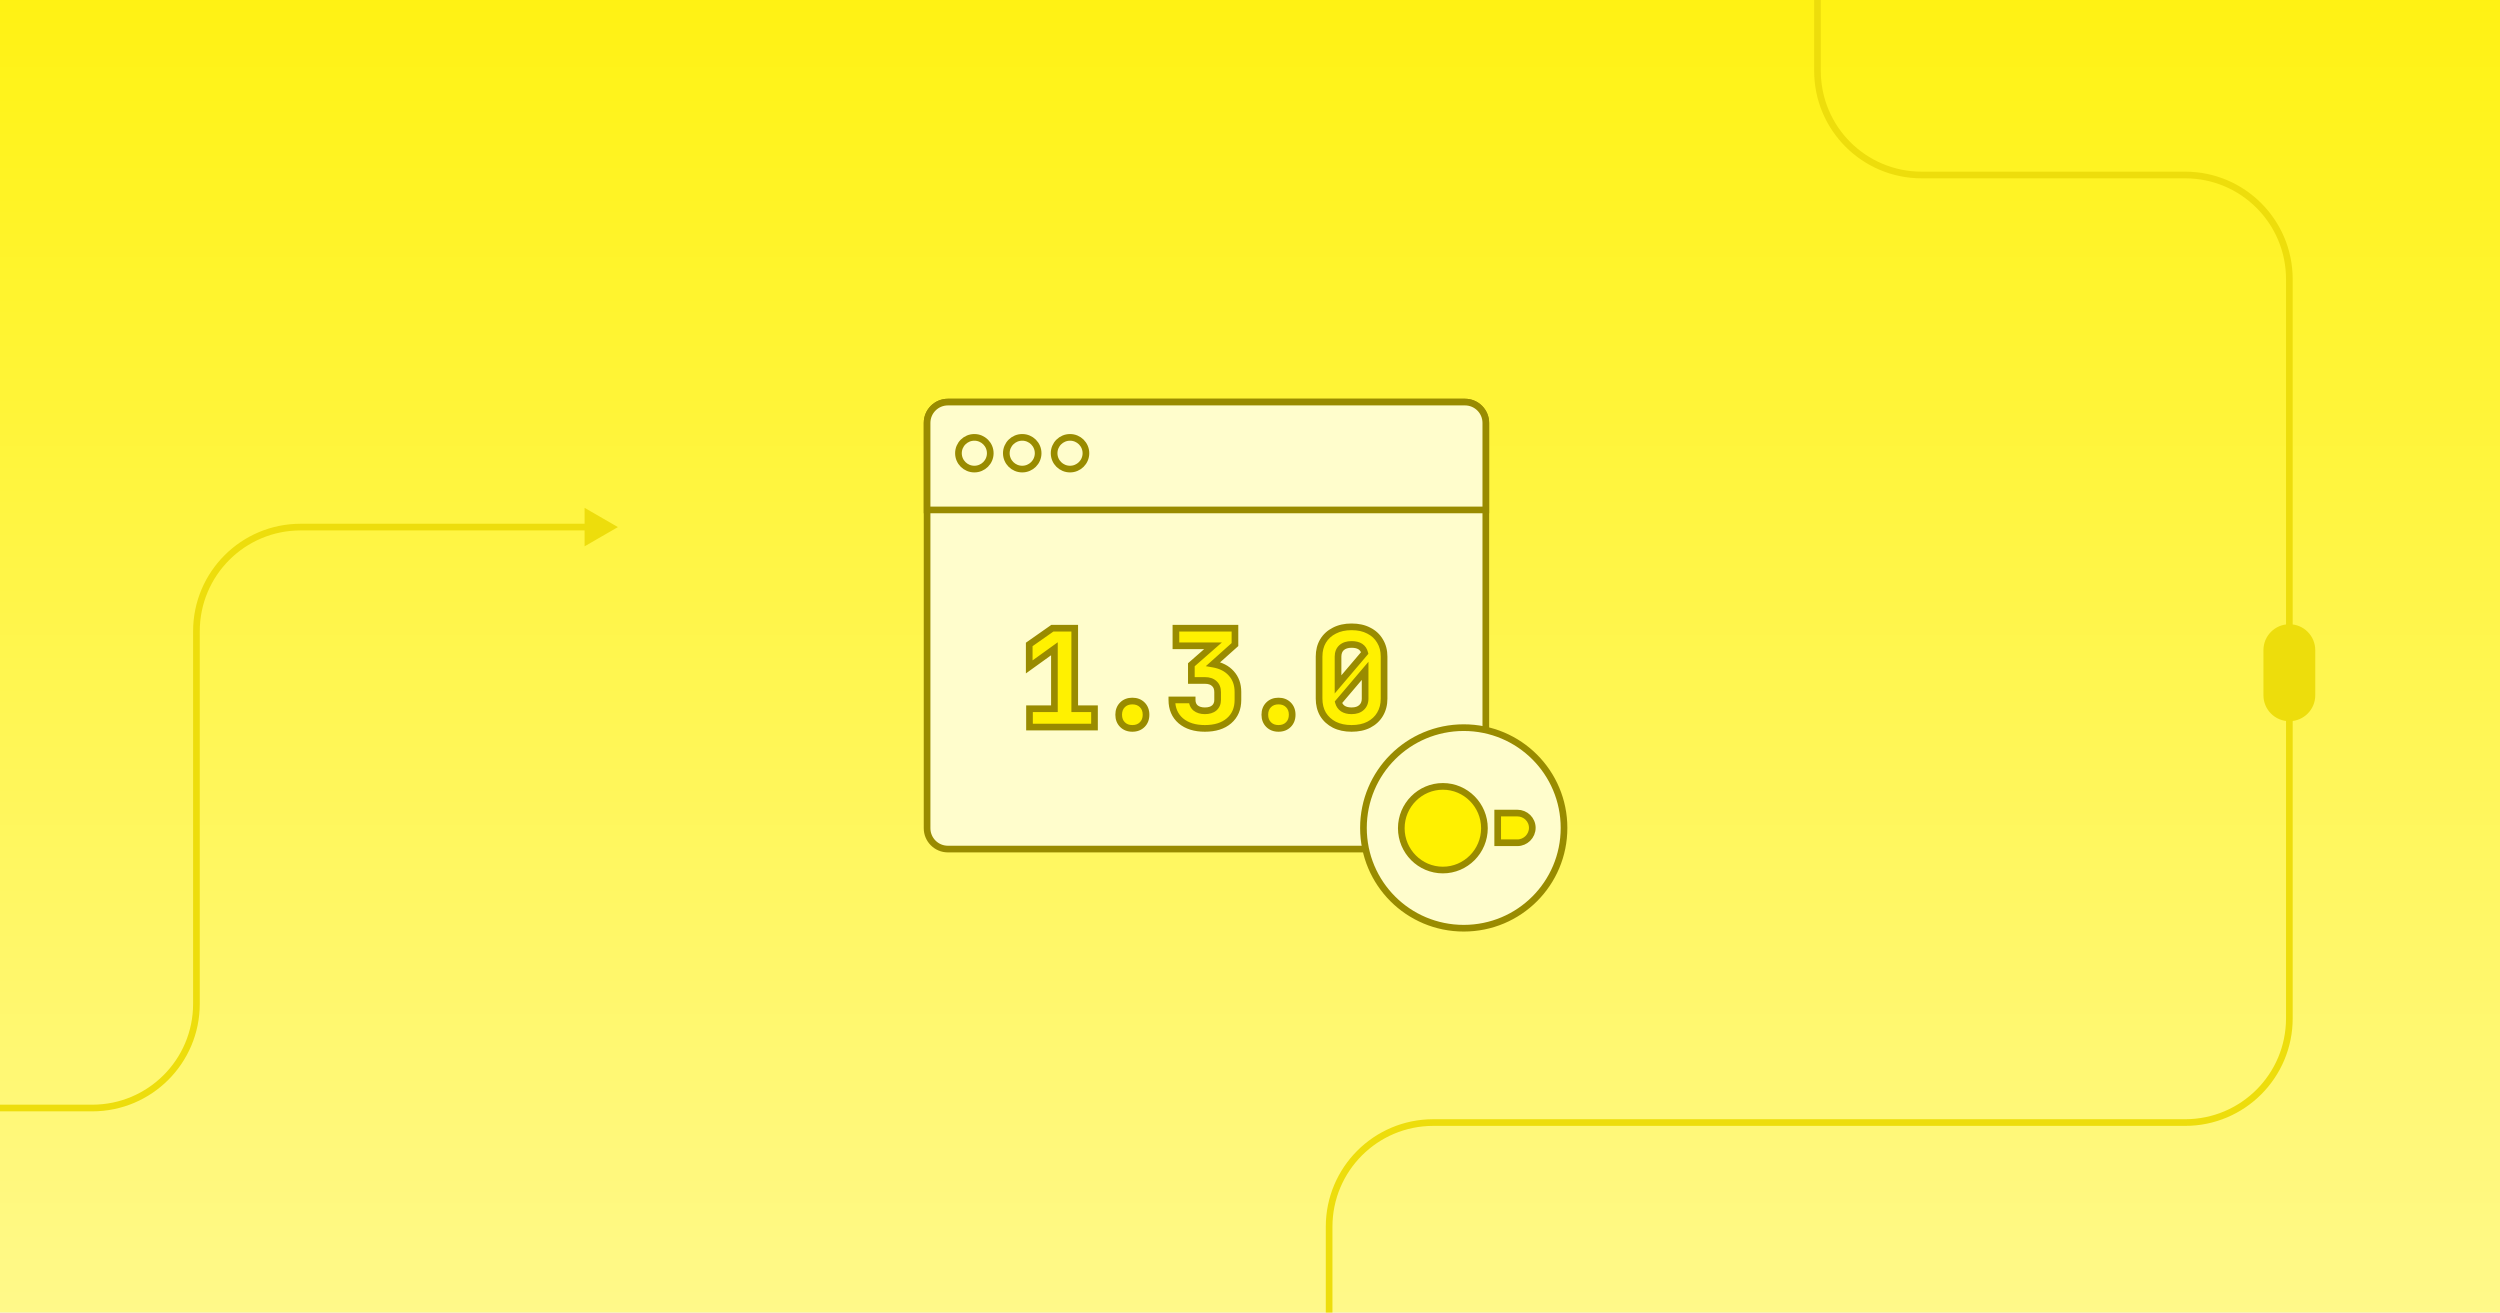
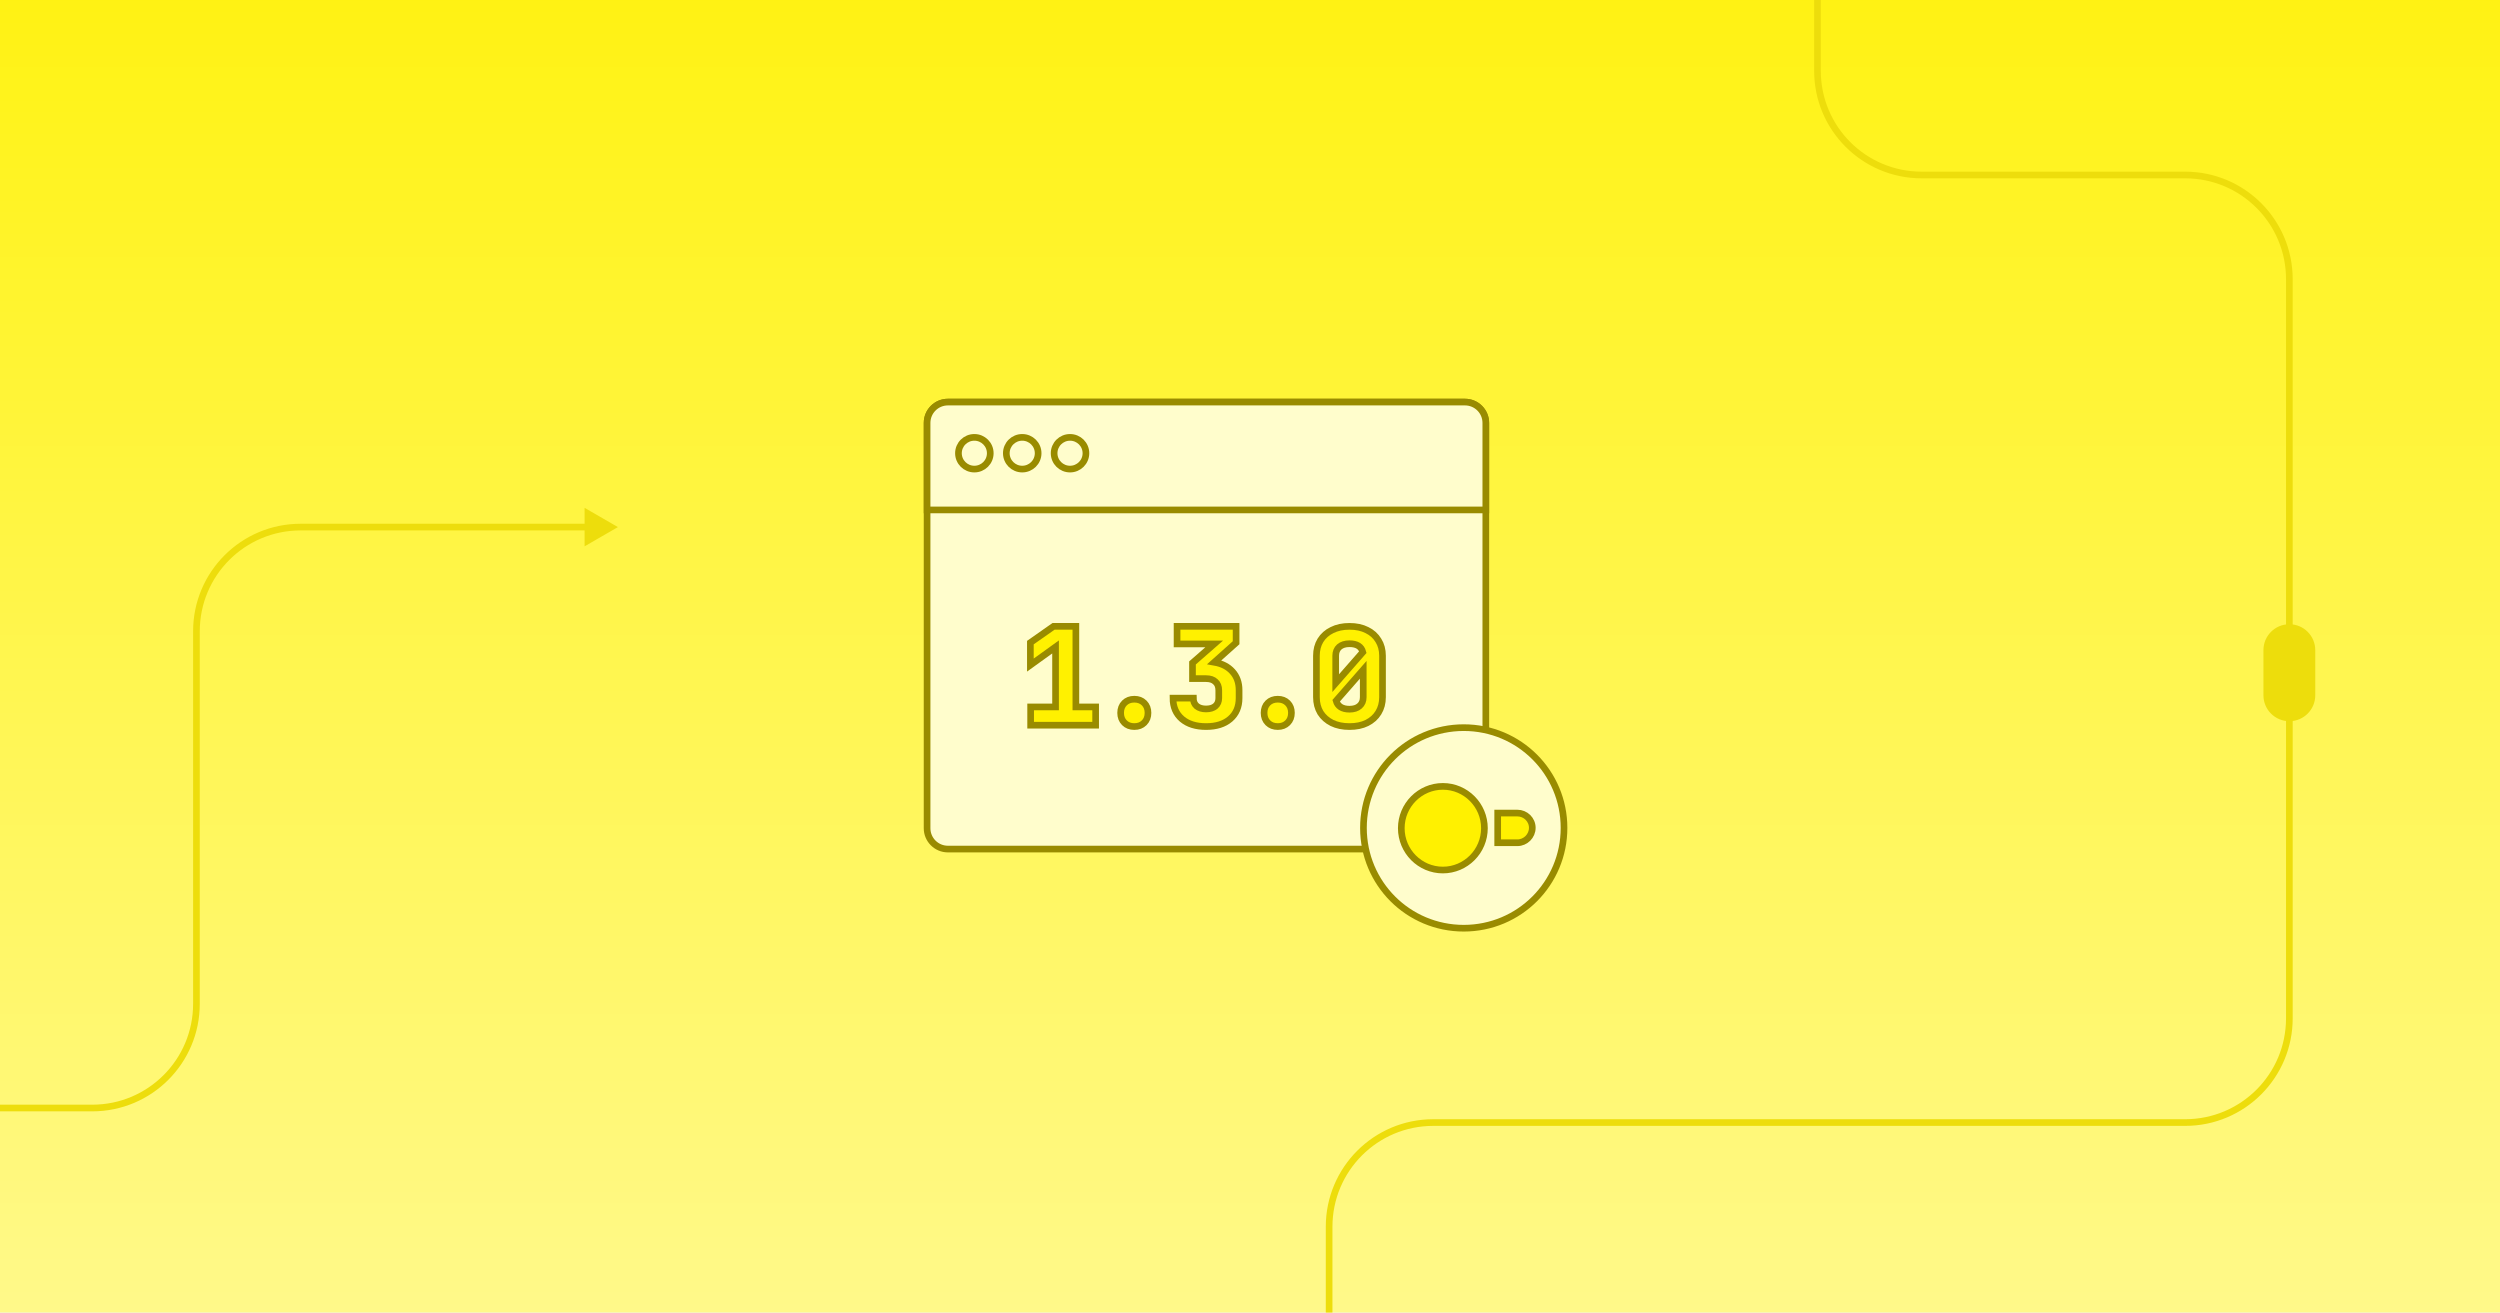
<svg xmlns="http://www.w3.org/2000/svg" width="1200" height="630" viewBox="0 0 1200 630" fill="none">
  <style id="thin-strokes">@media (min-width: 500px) { [stroke-width="3.2"] { stroke-width: 2; } }</style>
  <g clip-path="url(#clip0_17621_12265)">
    <rect width="1200" height="630" fill="url(#paint0_linear_17621_12265)" />
-     <path d="M872.389 -157.639L872.389 33.999C872.389 61.614 894.775 83.999 922.389 83.999L1048.89 83.999C1076.5 83.999 1098.89 106.385 1098.89 133.999L1098.89 488.823C1098.89 516.437 1076.5 538.823 1048.89 538.823L687.978 538.823C660.364 538.823 637.978 561.208 637.978 588.823L637.978 708.9" stroke="#EDDD0C" stroke-width="3.2" stroke-linejoin="round" />
-     <path d="M-55.244 533.448C-56.128 533.448 -56.844 532.732 -56.844 531.848C-56.844 530.965 -56.128 530.248 -55.244 530.248L-55.244 531.848L-55.244 533.448ZM296.601 253.001L280.601 262.239L280.601 243.764L296.601 253.001ZM94.289 303.002L92.689 303.002L94.289 303.002ZM144.289 253.001L144.289 254.601L144.289 253.001ZM44.289 531.848L44.289 533.448L44.289 531.848ZM-55.244 531.848L-55.244 530.248L44.289 530.248L44.289 531.848L44.289 533.448L-55.244 533.448L-55.244 531.848ZM94.289 481.848L92.689 481.848L92.689 303.002L94.289 303.002L95.889 303.002L95.889 481.848L94.289 481.848ZM144.289 253.001L144.289 251.401L282.201 251.401L282.201 253.001L282.201 254.601L144.289 254.601L144.289 253.001ZM94.289 303.002L92.689 303.002C92.689 274.504 115.791 251.401 144.289 251.401L144.289 253.001L144.289 254.601C117.558 254.601 95.889 276.271 95.889 303.002L94.289 303.002ZM44.289 531.848L44.289 530.248C71.02 530.249 92.689 508.579 92.689 481.848L94.289 481.848L95.889 481.848C95.889 510.346 72.787 533.449 44.289 533.448L44.289 531.848Z" fill="#EDDD0C" />
-     <rect x="1088.05" y="301.23" width="21.675" height="43.349" rx="10.837" fill="#EDDD0C" stroke="#EDDD0C" stroke-width="3.2" />
+     <path d="M872.387 -157.639L872.387 33.999C872.387 61.613 894.773 83.999 922.387 83.999L1048.89 83.999C1076.5 83.999 1098.89 106.385 1098.89 133.999L1098.89 488.822C1098.89 516.436 1076.5 538.822 1048.89 538.822L687.976 538.822C660.362 538.822 637.976 561.208 637.976 588.822L637.976 708.9" stroke="#EDDD0C" stroke-width="3.2" stroke-linejoin="round" />
+     <path d="M-55.242 533.448C-56.126 533.448 -56.842 532.732 -56.842 531.848C-56.842 530.964 -56.126 530.248 -55.242 530.248L-55.242 531.848L-55.242 533.448ZM296.603 253.001L280.603 262.239L280.603 243.764L296.603 253.001ZM94.291 303.001L92.691 303.001L94.291 303.001ZM144.291 253.001L144.291 254.601L144.291 253.001ZM44.291 531.848L44.291 533.448L44.291 531.848ZM-55.242 531.848L-55.242 530.248L44.291 530.248L44.291 531.848L44.291 533.448L-55.242 533.448L-55.242 531.848ZM94.291 481.848L92.691 481.848L92.691 303.001L94.291 303.001L95.891 303.001L95.891 481.848L94.291 481.848ZM144.291 253.001L144.291 251.401L282.203 251.401L282.203 253.001L282.203 254.601L144.291 254.601L144.291 253.001ZM94.291 303.001L92.691 303.001C92.691 274.503 115.793 251.401 144.291 251.401L144.291 253.001L144.291 254.601C117.56 254.601 95.891 276.271 95.891 303.001L94.291 303.001ZM44.291 531.848L44.291 530.248C71.022 530.248 92.691 508.579 92.691 481.848L94.291 481.848L95.891 481.848C95.891 510.346 72.789 533.448 44.291 533.448L44.291 531.848Z" fill="#EDDD0C" />
+     <rect x="1088.05" y="301.231" width="21.675" height="43.349" rx="10.837" fill="#EDDD0C" stroke="#EDDD0C" stroke-width="3.2" />
  </g>
  <rect x="445" y="193" width="268.19" height="214.552" rx="10" fill="#FFFDCC" stroke="#998B00" stroke-width="3.2" stroke-miterlimit="10" />
  <path d="M445 203C445 197.477 449.477 193 455 193H703.19C708.713 193 713.19 197.477 713.19 203V244.756H445V203Z" fill="#FFFDCC" stroke="#998B00" stroke-width="3.2" stroke-miterlimit="10" />
  <path d="M467.691 225.16C471.908 225.16 475.326 221.752 475.326 217.549C475.326 213.346 471.908 209.938 467.691 209.938C463.473 209.938 460.055 213.346 460.055 217.549C460.055 221.752 463.473 225.16 467.691 225.16Z" fill="#FFFDCC" stroke="#998B00" stroke-width="3.2" stroke-miterlimit="10" />
  <path d="M490.671 225.16C494.888 225.16 498.307 221.752 498.307 217.549C498.307 213.346 494.888 209.938 490.671 209.938C486.454 209.938 483.035 213.346 483.035 217.549C483.035 221.752 486.454 225.16 490.671 225.16Z" fill="#FFFDCC" stroke="#998B00" stroke-width="3.2" stroke-miterlimit="10" />
-   <path d="M513.611 225.16C517.828 225.16 521.246 221.752 521.246 217.549C521.246 213.346 517.828 209.938 513.611 209.938C509.393 209.938 505.975 213.346 505.975 217.549C505.975 221.752 509.393 225.16 513.611 225.16Z" fill="#FFFDCC" stroke="#998B00" stroke-width="3.2" stroke-miterlimit="10" />
-   <path d="M494.159 348.98V340.205H506.119V311.41L494.029 320.12V309.33L505.144 301.53H515.869V340.205H525.359V348.98H494.159ZM543.534 349.63C541.584 349.63 540.002 349.024 538.789 347.81C537.575 346.597 536.969 345.015 536.969 343.065C536.969 341.115 537.575 339.534 538.789 338.32C540.002 337.107 541.584 336.5 543.534 336.5C545.484 336.5 547.065 337.107 548.279 338.32C549.492 339.534 550.099 341.115 550.099 343.065C550.099 345.015 549.492 346.597 548.279 347.81C547.065 349.024 545.484 349.63 543.534 349.63ZM578.348 349.63C573.495 349.63 569.638 348.417 566.778 345.99C563.918 343.52 562.488 340.184 562.488 335.98H572.238C572.238 337.584 572.78 338.862 573.863 339.815C574.99 340.725 576.485 341.18 578.348 341.18C580.255 341.18 581.75 340.725 582.833 339.815C583.917 338.862 584.458 337.584 584.458 335.98V332.21C584.458 330.434 583.917 329.069 582.833 328.115C581.793 327.119 580.298 326.62 578.348 326.62H571.848V319.08L582.248 309.98H564.438V301.53H592.778V309.395L582.313 318.755C586.04 319.405 588.943 320.9 591.023 323.24C593.147 325.58 594.208 328.549 594.208 332.145V335.98C594.208 340.184 592.778 343.52 589.918 345.99C587.102 348.417 583.245 349.63 578.348 349.63ZM613.683 349.63C611.733 349.63 610.151 349.024 608.938 347.81C607.725 346.597 607.118 345.015 607.118 343.065C607.118 341.115 607.725 339.534 608.938 338.32C610.151 337.107 611.733 336.5 613.683 336.5C615.633 336.5 617.215 337.107 618.428 338.32C619.641 339.534 620.248 341.115 620.248 343.065C620.248 345.015 619.641 346.597 618.428 347.81C617.215 349.024 615.633 349.63 613.683 349.63ZM648.758 349.63C645.594 349.63 642.843 349.045 640.503 347.875C638.163 346.662 636.343 344.994 635.043 342.87C633.786 340.704 633.158 338.19 633.158 335.33V315.18C633.158 312.32 633.786 309.829 635.043 307.705C636.343 305.539 638.163 303.87 640.503 302.7C642.843 301.487 645.594 300.88 648.758 300.88C651.964 300.88 654.716 301.487 657.013 302.7C659.353 303.87 661.151 305.539 662.408 307.705C663.708 309.829 664.358 312.32 664.358 315.18V335.33C664.358 338.19 663.708 340.704 662.408 342.87C661.151 344.994 659.353 346.662 657.013 347.875C654.716 349.045 651.964 349.63 648.758 349.63ZM642.258 315.18V328.505L655.063 313.425C654.369 310.695 652.268 309.33 648.758 309.33C646.721 309.33 645.118 309.85 643.948 310.89C642.821 311.93 642.258 313.36 642.258 315.18ZM648.758 341.18C650.794 341.18 652.376 340.66 653.503 339.62C654.673 338.58 655.258 337.15 655.258 335.33V322.005L642.453 337.085C642.799 338.385 643.514 339.404 644.598 340.14C645.681 340.834 647.068 341.18 648.758 341.18Z" fill="#FFF100" />
-   <path d="M494.159 348.98H492.559V350.58H494.159V348.98ZM494.159 340.205V338.605H492.559V340.205H494.159ZM506.119 340.205V341.805H507.719V340.205H506.119ZM506.119 311.41H507.719V308.286L505.184 310.112L506.119 311.41ZM494.029 320.12H492.429V323.245L494.964 321.419L494.029 320.12ZM494.029 309.33L493.11 308.021L492.429 308.499V309.33H494.029ZM505.144 301.53V299.93H504.639L504.225 300.221L505.144 301.53ZM515.869 301.53H517.469V299.93H515.869V301.53ZM515.869 340.205H514.269V341.805H515.869V340.205ZM525.359 340.205H526.959V338.605H525.359V340.205ZM525.359 348.98V350.58H526.959V348.98H525.359ZM494.159 348.98H495.759V340.205H494.159H492.559V348.98H494.159ZM494.159 340.205V341.805H506.119V340.205V338.605H494.159V340.205ZM506.119 340.205H507.719V311.41H506.119H504.519V340.205H506.119ZM506.119 311.41L505.184 310.112L493.094 318.822L494.029 320.12L494.964 321.419L507.054 312.709L506.119 311.41ZM494.029 320.12H495.629V309.33H494.029H492.429V320.12H494.029ZM494.029 309.33L494.948 310.64L506.063 302.84L505.144 301.53L504.225 300.221L493.11 308.021L494.029 309.33ZM505.144 301.53V303.13H515.869V301.53V299.93H505.144V301.53ZM515.869 301.53H514.269V340.205H515.869H517.469V301.53H515.869ZM515.869 340.205V341.805H525.359V340.205V338.605H515.869V340.205ZM525.359 340.205H523.759V348.98H525.359H526.959V340.205H525.359ZM525.359 348.98V347.38H494.159V348.98V350.58H525.359V348.98ZM538.789 347.81L537.657 348.942V348.942L538.789 347.81ZM538.789 338.32L537.657 337.189V337.189L538.789 338.32ZM548.279 347.81L549.41 348.942L548.279 347.81ZM543.534 349.63V348.03C541.945 348.03 540.792 347.551 539.92 346.679L538.789 347.81L537.657 348.942C539.213 350.497 541.222 351.23 543.534 351.23V349.63ZM538.789 347.81L539.92 346.679C539.049 345.808 538.569 344.654 538.569 343.065H536.969H535.369C535.369 345.377 536.102 347.387 537.657 348.942L538.789 347.81ZM536.969 343.065H538.569C538.569 341.477 539.049 340.323 539.92 339.452L538.789 338.32L537.657 337.189C536.102 338.744 535.369 340.754 535.369 343.065H536.969ZM538.789 338.32L539.92 339.452C540.792 338.58 541.945 338.1 543.534 338.1V336.5V334.9C541.222 334.9 539.213 335.634 537.657 337.189L538.789 338.32ZM543.534 336.5V338.1C545.122 338.1 546.276 338.58 547.147 339.452L548.279 338.32L549.41 337.189C547.855 335.634 545.845 334.9 543.534 334.9V336.5ZM548.279 338.32L547.147 339.452C548.019 340.323 548.499 341.477 548.499 343.065H550.099H551.699C551.699 340.754 550.965 338.744 549.41 337.189L548.279 338.32ZM550.099 343.065H548.499C548.499 344.654 548.019 345.808 547.147 346.679L548.279 347.81L549.41 348.942C550.965 347.387 551.699 345.377 551.699 343.065H550.099ZM548.279 347.81L547.147 346.679C546.276 347.551 545.122 348.03 543.534 348.03V349.63V351.23C545.845 351.23 547.855 350.497 549.41 348.942L548.279 347.81ZM566.778 345.99L565.733 347.201L565.743 347.21L566.778 345.99ZM562.488 335.98V334.38H560.888V335.98H562.488ZM572.238 335.98H573.838V334.38H572.238V335.98ZM573.863 339.815L572.806 341.017L572.832 341.039L572.858 341.06L573.863 339.815ZM582.833 339.815L583.863 341.041L583.877 341.029L583.89 341.017L582.833 339.815ZM582.833 328.115L581.726 329.271L581.751 329.294L581.776 329.317L582.833 328.115ZM571.848 326.62H570.248V328.22H571.848V326.62ZM571.848 319.08L570.795 317.876L570.248 318.354V319.08H571.848ZM582.248 309.98L583.302 311.185L586.507 308.38H582.248V309.98ZM564.438 309.98H562.838V311.58H564.438V309.98ZM564.438 301.53V299.93H562.838V301.53H564.438ZM592.778 301.53H594.378V299.93H592.778V301.53ZM592.778 309.395L593.845 310.588L594.378 310.111V309.395H592.778ZM582.313 318.755L581.247 317.563L578.785 319.764L582.038 320.332L582.313 318.755ZM591.023 323.24L589.828 324.303L589.833 324.31L589.839 324.316L591.023 323.24ZM589.918 345.99L590.963 347.203L590.964 347.201L589.918 345.99ZM578.348 349.63V348.03C573.761 348.03 570.308 346.887 567.814 344.77L566.778 345.99L565.743 347.21C568.969 349.947 573.229 351.23 578.348 351.23V349.63ZM566.778 345.99L567.824 344.78C565.358 342.65 564.088 339.777 564.088 335.98H562.488H560.888C560.888 340.59 562.479 344.391 565.733 347.201L566.778 345.99ZM562.488 335.98V337.58H572.238V335.98V334.38H562.488V335.98ZM572.238 335.98H570.638C570.638 337.986 571.337 339.724 572.806 341.017L573.863 339.815L574.92 338.614C574.223 338.001 573.838 337.181 573.838 335.98H572.238ZM573.863 339.815L572.858 341.06C574.342 342.259 576.226 342.78 578.348 342.78V341.18V339.58C576.745 339.58 575.638 339.192 574.869 338.571L573.863 339.815ZM578.348 341.18V342.78C580.5 342.78 582.404 342.266 583.863 341.041L582.833 339.815L581.804 338.59C581.096 339.185 580.01 339.58 578.348 339.58V341.18ZM582.833 339.815L583.89 341.017C585.36 339.724 586.058 337.986 586.058 335.98H584.458H582.858C582.858 337.181 582.474 338.001 581.776 338.614L582.833 339.815ZM584.458 335.98H586.058V332.21H584.458H582.858V335.98H584.458ZM584.458 332.21H586.058C586.058 330.089 585.397 328.24 583.89 326.914L582.833 328.115L581.776 329.317C582.437 329.898 582.858 330.778 582.858 332.21H584.458ZM582.833 328.115L583.94 326.96C582.51 325.589 580.562 325.02 578.348 325.02V326.62V328.22C580.035 328.22 581.077 328.648 581.726 329.271L582.833 328.115ZM578.348 326.62V325.02H571.848V326.62V328.22H578.348V326.62ZM571.848 326.62H573.448V319.08H571.848H570.248V326.62H571.848ZM571.848 319.08L572.902 320.285L583.302 311.185L582.248 309.98L581.195 308.776L570.795 317.876L571.848 319.08ZM582.248 309.98V308.38H564.438V309.98V311.58H582.248V309.98ZM564.438 309.98H566.038V301.53H564.438H562.838V309.98H564.438ZM564.438 301.53V303.13H592.778V301.53V299.93H564.438V301.53ZM592.778 301.53H591.178V309.395H592.778H594.378V301.53H592.778ZM592.778 309.395L591.712 308.203L581.247 317.563L582.313 318.755L583.38 319.948L593.845 310.588L592.778 309.395ZM582.313 318.755L582.038 320.332C585.486 320.933 588.035 322.287 589.828 324.303L591.023 323.24L592.219 322.177C589.852 319.514 586.594 317.878 582.588 317.179L582.313 318.755ZM591.023 323.24L589.839 324.316C591.658 326.32 592.608 328.887 592.608 332.145H594.208H595.808C595.808 328.21 594.636 324.841 592.208 322.165L591.023 323.24ZM594.208 332.145H592.608V335.98H594.208H595.808V332.145H594.208ZM594.208 335.98H592.608C592.608 339.777 591.339 342.65 588.873 344.78L589.918 345.99L590.964 347.201C594.218 344.391 595.808 340.59 595.808 335.98H594.208ZM589.918 345.99L588.874 344.778C586.429 346.885 582.985 348.03 578.348 348.03V349.63V351.23C583.505 351.23 587.774 349.95 590.963 347.203L589.918 345.99ZM608.938 347.81L607.807 348.942V348.942L608.938 347.81ZM608.938 338.32L607.807 337.189V337.189L608.938 338.32ZM618.428 347.81L619.559 348.942L618.428 347.81ZM613.683 349.63V348.03C612.094 348.03 610.941 347.551 610.069 346.679L608.938 347.81L607.807 348.942C609.362 350.497 611.372 351.23 613.683 351.23V349.63ZM608.938 347.81L610.069 346.679C609.198 345.808 608.718 344.654 608.718 343.065H607.118H605.518C605.518 345.377 606.251 347.387 607.807 348.942L608.938 347.81ZM607.118 343.065H608.718C608.718 341.477 609.198 340.323 610.069 339.452L608.938 338.32L607.807 337.189C606.251 338.744 605.518 340.754 605.518 343.065H607.118ZM608.938 338.32L610.069 339.452C610.941 338.58 612.094 338.1 613.683 338.1V336.5V334.9C611.372 334.9 609.362 335.634 607.807 337.189L608.938 338.32ZM613.683 336.5V338.1C615.272 338.1 616.425 338.58 617.297 339.452L618.428 338.32L619.559 337.189C618.004 335.634 615.994 334.9 613.683 334.9V336.5ZM618.428 338.32L617.297 339.452C618.168 340.323 618.648 341.477 618.648 343.065H620.248H621.848C621.848 340.754 621.115 338.744 619.559 337.189L618.428 338.32ZM620.248 343.065H618.648C618.648 344.654 618.168 345.808 617.297 346.679L618.428 347.81L619.559 348.942C621.115 347.387 621.848 345.377 621.848 343.065H620.248ZM618.428 347.81L617.297 346.679C616.425 347.551 615.272 348.03 613.683 348.03V349.63V351.23C615.994 351.23 618.004 350.497 619.559 348.942L618.428 347.81ZM640.503 347.875L639.766 349.296L639.777 349.301L639.787 349.307L640.503 347.875ZM635.043 342.87L633.659 343.673L633.668 343.69L633.678 343.706L635.043 342.87ZM635.043 307.705L633.671 306.882L633.666 306.891L635.043 307.705ZM640.503 302.7L641.218 304.132L641.229 304.126L641.239 304.121L640.503 302.7ZM657.013 302.7L656.265 304.115L656.281 304.124L656.297 304.132L657.013 302.7ZM662.408 307.705L661.024 308.508L661.033 308.525L661.043 308.541L662.408 307.705ZM662.408 342.87L661.036 342.047L661.031 342.056L662.408 342.87ZM657.013 347.875L657.739 349.301L657.749 349.296L657.013 347.875ZM642.258 328.505H640.658V332.862L643.477 329.541L642.258 328.505ZM655.063 313.425L656.282 314.461L656.817 313.832L656.613 313.032L655.063 313.425ZM643.948 310.89L642.885 309.695L642.873 309.705L642.862 309.715L643.948 310.89ZM653.503 339.62L652.44 338.425L652.428 338.435L652.417 338.445L653.503 339.62ZM655.258 322.005H656.858V317.649L654.038 320.97L655.258 322.005ZM642.453 337.085L641.233 336.05L640.691 336.688L640.907 337.498L642.453 337.085ZM644.598 340.14L643.698 341.464L643.716 341.476L643.735 341.488L644.598 340.14ZM648.758 349.63V348.03C645.791 348.03 643.294 347.482 641.218 346.444L640.503 347.875L639.787 349.307C642.391 350.609 645.397 351.23 648.758 351.23V349.63ZM640.503 347.875L641.239 346.455C639.142 345.368 637.546 343.895 636.407 342.035L635.043 342.87L633.678 343.706C635.139 346.093 637.183 347.957 639.766 349.296L640.503 347.875ZM635.043 342.87L636.427 342.068C635.331 340.178 634.758 337.949 634.758 335.33H633.158H631.558C631.558 338.432 632.241 341.23 633.659 343.673L635.043 342.87ZM633.158 335.33H634.758V315.18H633.158H631.558V335.33H633.158ZM633.158 315.18H634.758C634.758 312.561 635.331 310.36 636.42 308.52L635.043 307.705L633.666 306.891C632.241 309.298 631.558 312.08 631.558 315.18H633.158ZM635.043 307.705L636.415 308.529C637.552 306.632 639.14 305.171 641.218 304.132L640.503 302.7L639.787 301.269C637.185 302.57 635.133 304.445 633.671 306.882L635.043 307.705ZM640.503 302.7L641.239 304.121C643.31 303.047 645.8 302.48 648.758 302.48V300.88V299.28C645.389 299.28 642.375 299.927 639.766 301.28L640.503 302.7ZM648.758 300.88V302.48C651.764 302.48 654.247 303.049 656.265 304.115L657.013 302.7L657.76 301.286C655.185 299.925 652.165 299.28 648.758 299.28V300.88ZM657.013 302.7L656.297 304.132C658.371 305.168 659.931 306.624 661.024 308.508L662.408 307.705L663.792 306.903C662.371 304.453 660.334 302.573 657.728 301.269L657.013 302.7ZM662.408 307.705L661.043 308.541C662.167 310.377 662.758 312.571 662.758 315.18H664.358H665.958C665.958 312.07 665.248 309.28 663.772 306.87L662.408 307.705ZM664.358 315.18H662.758V335.33H664.358H665.958V315.18H664.358ZM664.358 335.33H662.758C662.758 337.94 662.168 340.161 661.036 342.047L662.408 342.87L663.78 343.694C665.248 341.247 665.958 338.441 665.958 335.33H664.358ZM662.408 342.87L661.031 342.056C659.937 343.903 658.369 345.37 656.276 346.455L657.013 347.875L657.749 349.296C660.336 347.954 662.365 346.084 663.785 343.685L662.408 342.87ZM657.013 347.875L656.286 346.45C654.263 347.481 651.772 348.03 648.758 348.03V349.63V351.23C652.156 351.23 655.169 350.61 657.739 349.301L657.013 347.875ZM642.258 315.18H640.658V328.505H642.258H643.858V315.18H642.258ZM642.258 328.505L643.477 329.541L656.282 314.461L655.063 313.425L653.843 312.39L641.038 327.47L642.258 328.505ZM655.063 313.425L656.613 313.032C656.181 311.329 655.269 309.942 653.838 309.012C652.443 308.107 650.703 307.73 648.758 307.73V309.33V310.93C650.322 310.93 651.388 311.237 652.095 311.696C652.765 312.132 653.251 312.792 653.512 313.819L655.063 313.425ZM648.758 309.33V307.73C646.45 307.73 644.427 308.324 642.885 309.695L643.948 310.89L645.011 312.086C645.809 311.377 646.992 310.93 648.758 310.93V309.33ZM643.948 310.89L642.862 309.715C641.346 311.114 640.658 313.005 640.658 315.18H642.258H643.858C643.858 313.716 644.296 312.747 645.033 312.066L643.948 310.89ZM648.758 341.18V342.78C651.062 342.78 653.08 342.188 654.588 340.796L653.503 339.62L652.417 338.445C651.672 339.132 650.527 339.58 648.758 339.58V341.18ZM653.503 339.62L654.566 340.816C656.134 339.422 656.858 337.526 656.858 335.33H655.258H653.658C653.658 336.775 653.211 337.739 652.44 338.425L653.503 339.62ZM655.258 335.33H656.858V322.005H655.258H653.658V335.33H655.258ZM655.258 322.005L654.038 320.97L641.233 336.05L642.453 337.085L643.672 338.121L656.477 323.041L655.258 322.005ZM642.453 337.085L640.907 337.498C641.349 339.158 642.287 340.504 643.698 341.464L644.598 340.14L645.497 338.817C644.741 338.303 644.249 337.613 643.999 336.673L642.453 337.085ZM644.598 340.14L643.735 341.488C645.145 342.391 646.856 342.78 648.758 342.78V341.18V339.58C647.279 339.58 646.217 339.277 645.46 338.793L644.598 340.14Z" fill="#998B00" />
+   <path d="M513.612 225.16C517.83 225.16 521.248 221.752 521.248 217.549C521.248 213.346 517.83 209.938 513.612 209.938C509.395 209.938 505.977 213.346 505.977 217.549C505.977 221.752 509.395 225.16 513.612 225.16Z" fill="#FFFDCC" stroke="#998B00" stroke-width="3.2" stroke-miterlimit="10" />
+   <path d="M494.708 348.1V339.325H506.668V310.53L494.578 319.24V308.45L505.693 300.65H516.418V339.325H525.908V348.1H494.708Z" fill="#FFF100" stroke="#998B00" stroke-width="3.2" stroke-miterlimit="10" />
+   <path d="M544.471 348.75C542.521 348.75 540.94 348.143 539.726 346.93C538.513 345.717 537.906 344.135 537.906 342.185C537.906 340.235 538.513 338.653 539.726 337.44C540.94 336.227 542.521 335.62 544.471 335.62C546.421 335.62 548.003 336.227 549.216 337.44C550.43 338.653 551.036 340.235 551.036 342.185C551.036 344.135 550.43 345.717 549.216 346.93C548.003 348.143 546.421 348.75 544.471 348.75Z" fill="#FFF100" stroke="#998B00" stroke-width="3.2" stroke-miterlimit="10" />
+   <path d="M578.899 348.75C574.046 348.75 570.189 347.537 567.329 345.11C564.469 342.64 563.039 339.303 563.039 335.1H572.789C572.789 336.703 573.331 337.982 574.414 338.935C575.541 339.845 577.036 340.3 578.899 340.3C580.806 340.3 582.301 339.845 583.384 338.935C584.467 337.982 585.009 336.703 585.009 335.1V331.33C585.009 329.553 584.467 328.188 583.384 327.235C582.344 326.238 580.849 325.74 578.899 325.74H572.399V318.2L582.799 309.1H564.989V300.65H593.329V308.515L582.864 317.875C586.591 318.525 589.494 320.02 591.574 322.36C593.697 324.7 594.759 327.668 594.759 331.265V335.1C594.759 339.303 593.329 342.64 590.469 345.11C587.652 347.537 583.796 348.75 578.899 348.75Z" fill="#FFF100" stroke="#998B00" stroke-width="3.2" stroke-miterlimit="10" />
+   <path d="M613.323 348.75C611.373 348.75 609.791 348.143 608.578 346.93C607.364 345.717 606.758 344.135 606.758 342.185C606.758 340.235 607.364 338.653 608.578 337.44C609.791 336.227 611.373 335.62 613.323 335.62C615.273 335.62 616.854 336.227 618.068 337.44C619.281 338.653 619.888 340.235 619.888 342.185C619.888 344.135 619.281 345.717 618.068 346.93C616.854 348.143 615.273 348.75 613.323 348.75Z" fill="#FFF100" stroke="#998B00" stroke-width="3.2" stroke-miterlimit="10" />
+   <path d="M647.747 348.75C644.531 348.75 641.733 348.173 639.354 347.018C636.975 345.821 635.125 344.175 633.803 342.08C632.526 339.942 631.887 337.462 631.887 334.641V314.759C631.887 311.937 632.526 309.479 633.803 307.384C635.125 305.246 636.975 303.6 639.354 302.446C641.733 301.248 644.531 300.65 647.747 300.65C651.007 300.65 653.804 301.248 656.139 302.446C658.518 303.6 660.347 305.246 661.624 307.384C662.946 309.479 663.607 311.937 663.607 314.759V334.641C663.607 337.462 662.946 339.942 661.624 342.08C660.347 344.175 658.518 345.821 656.139 347.018C653.804 348.173 651.007 348.75 647.747 348.75ZM641.138 314.759V327.907L654.157 313.028C653.452 310.334 651.315 308.987 647.747 308.987C645.676 308.987 644.046 309.5 642.857 310.526C641.711 311.553 641.138 312.964 641.138 314.759ZM647.747 340.413C649.817 340.413 651.425 339.9 652.571 338.873C653.76 337.847 654.355 336.436 654.355 334.641V321.493L641.337 336.372C641.689 337.655 642.416 338.66 643.517 339.386C644.619 340.071 646.029 340.413 647.747 340.413Z" fill="#FFF100" stroke="#998B00" stroke-width="3.2" stroke-miterlimit="10" />
  <path d="M702.594 445.544C675.963 445.544 654.457 424.037 654.457 397.407C654.457 370.776 675.963 349.27 702.594 349.27C729.225 349.27 750.731 370.776 750.731 397.407C750.731 424.037 729.225 445.544 702.594 445.544Z" fill="#FFFDCC" stroke="#998B00" stroke-width="3.2" stroke-miterlimit="10" stroke-linecap="round" />
-   <path d="M728.336 390.275H718.893V404.526H728.336C732.251 404.526 735.504 401.273 735.504 397.358C735.504 393.414 732.251 390.275 728.336 390.275Z" fill="#FFF100" stroke="#998B00" stroke-width="3.2" stroke-miterlimit="10" stroke-linecap="round" />
-   <path d="M672.623 397.541C672.623 408.608 681.577 417.618 692.575 417.618C703.572 417.618 712.526 408.608 712.526 397.541C712.526 386.474 703.572 377.464 692.575 377.464C681.577 377.464 672.623 386.474 672.623 397.541Z" fill="#FFF100" stroke="#998B00" stroke-width="3.2" stroke-miterlimit="10" stroke-linecap="round" />
+   <path d="M728.334 390.275H718.891V404.526H728.334C732.249 404.526 735.503 401.273 735.503 397.358C735.503 393.414 732.249 390.275 728.334 390.275Z" fill="#FFF100" stroke="#998B00" stroke-width="3.2" stroke-miterlimit="10" stroke-linecap="round" />
+   <path d="M672.621 397.54C672.621 408.607 681.575 417.617 692.573 417.617C703.57 417.617 712.524 408.607 712.524 397.54C712.524 386.473 703.57 377.463 692.573 377.463C681.575 377.463 672.621 386.473 672.621 397.54Z" fill="#FFF100" stroke="#998B00" stroke-width="3.2" stroke-miterlimit="10" stroke-linecap="round" />
  <defs>
    <linearGradient id="paint0_linear_17621_12265" x1="587" y1="-103.981" x2="587" y2="767.01" gradientUnits="userSpaceOnUse">
      <stop stop-color="#FFF100" />
-       <stop offset=".939" stop-color="#FFFA99" />
+       <stop offset="0.939" stop-color="#FFFA99" />
    </linearGradient>
    <clipPath id="clip0_17621_12265">
-       <rect width="1200" height="630" fill="#fff" />
+       <rect width="1200" height="630" fill="white" />
    </clipPath>
  </defs>
</svg>
